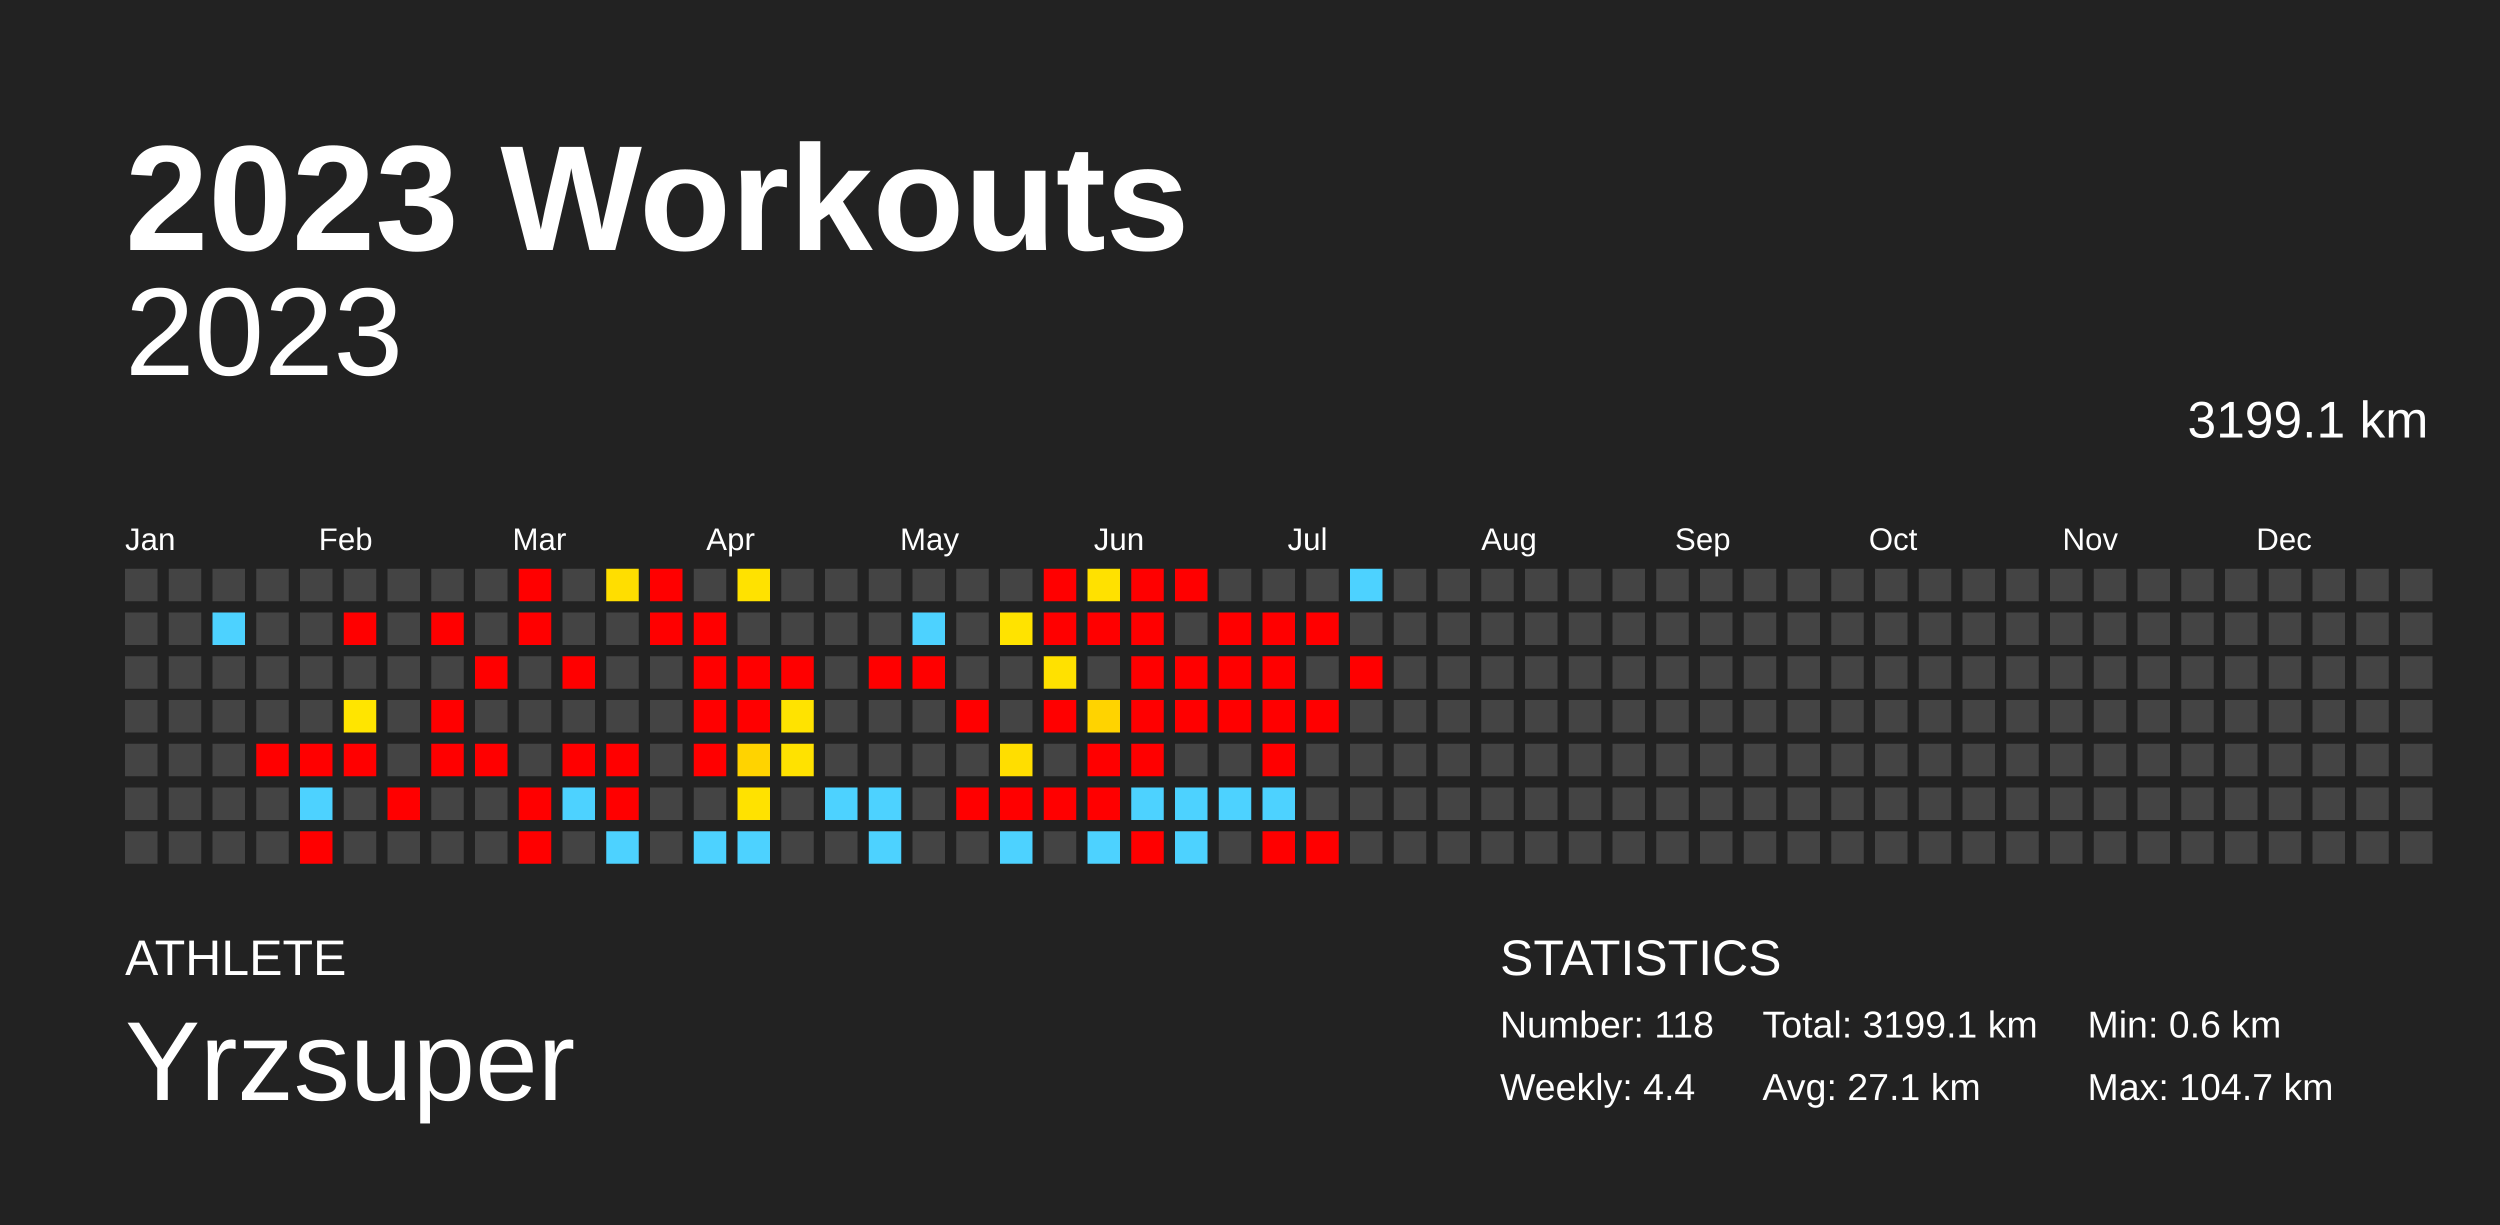
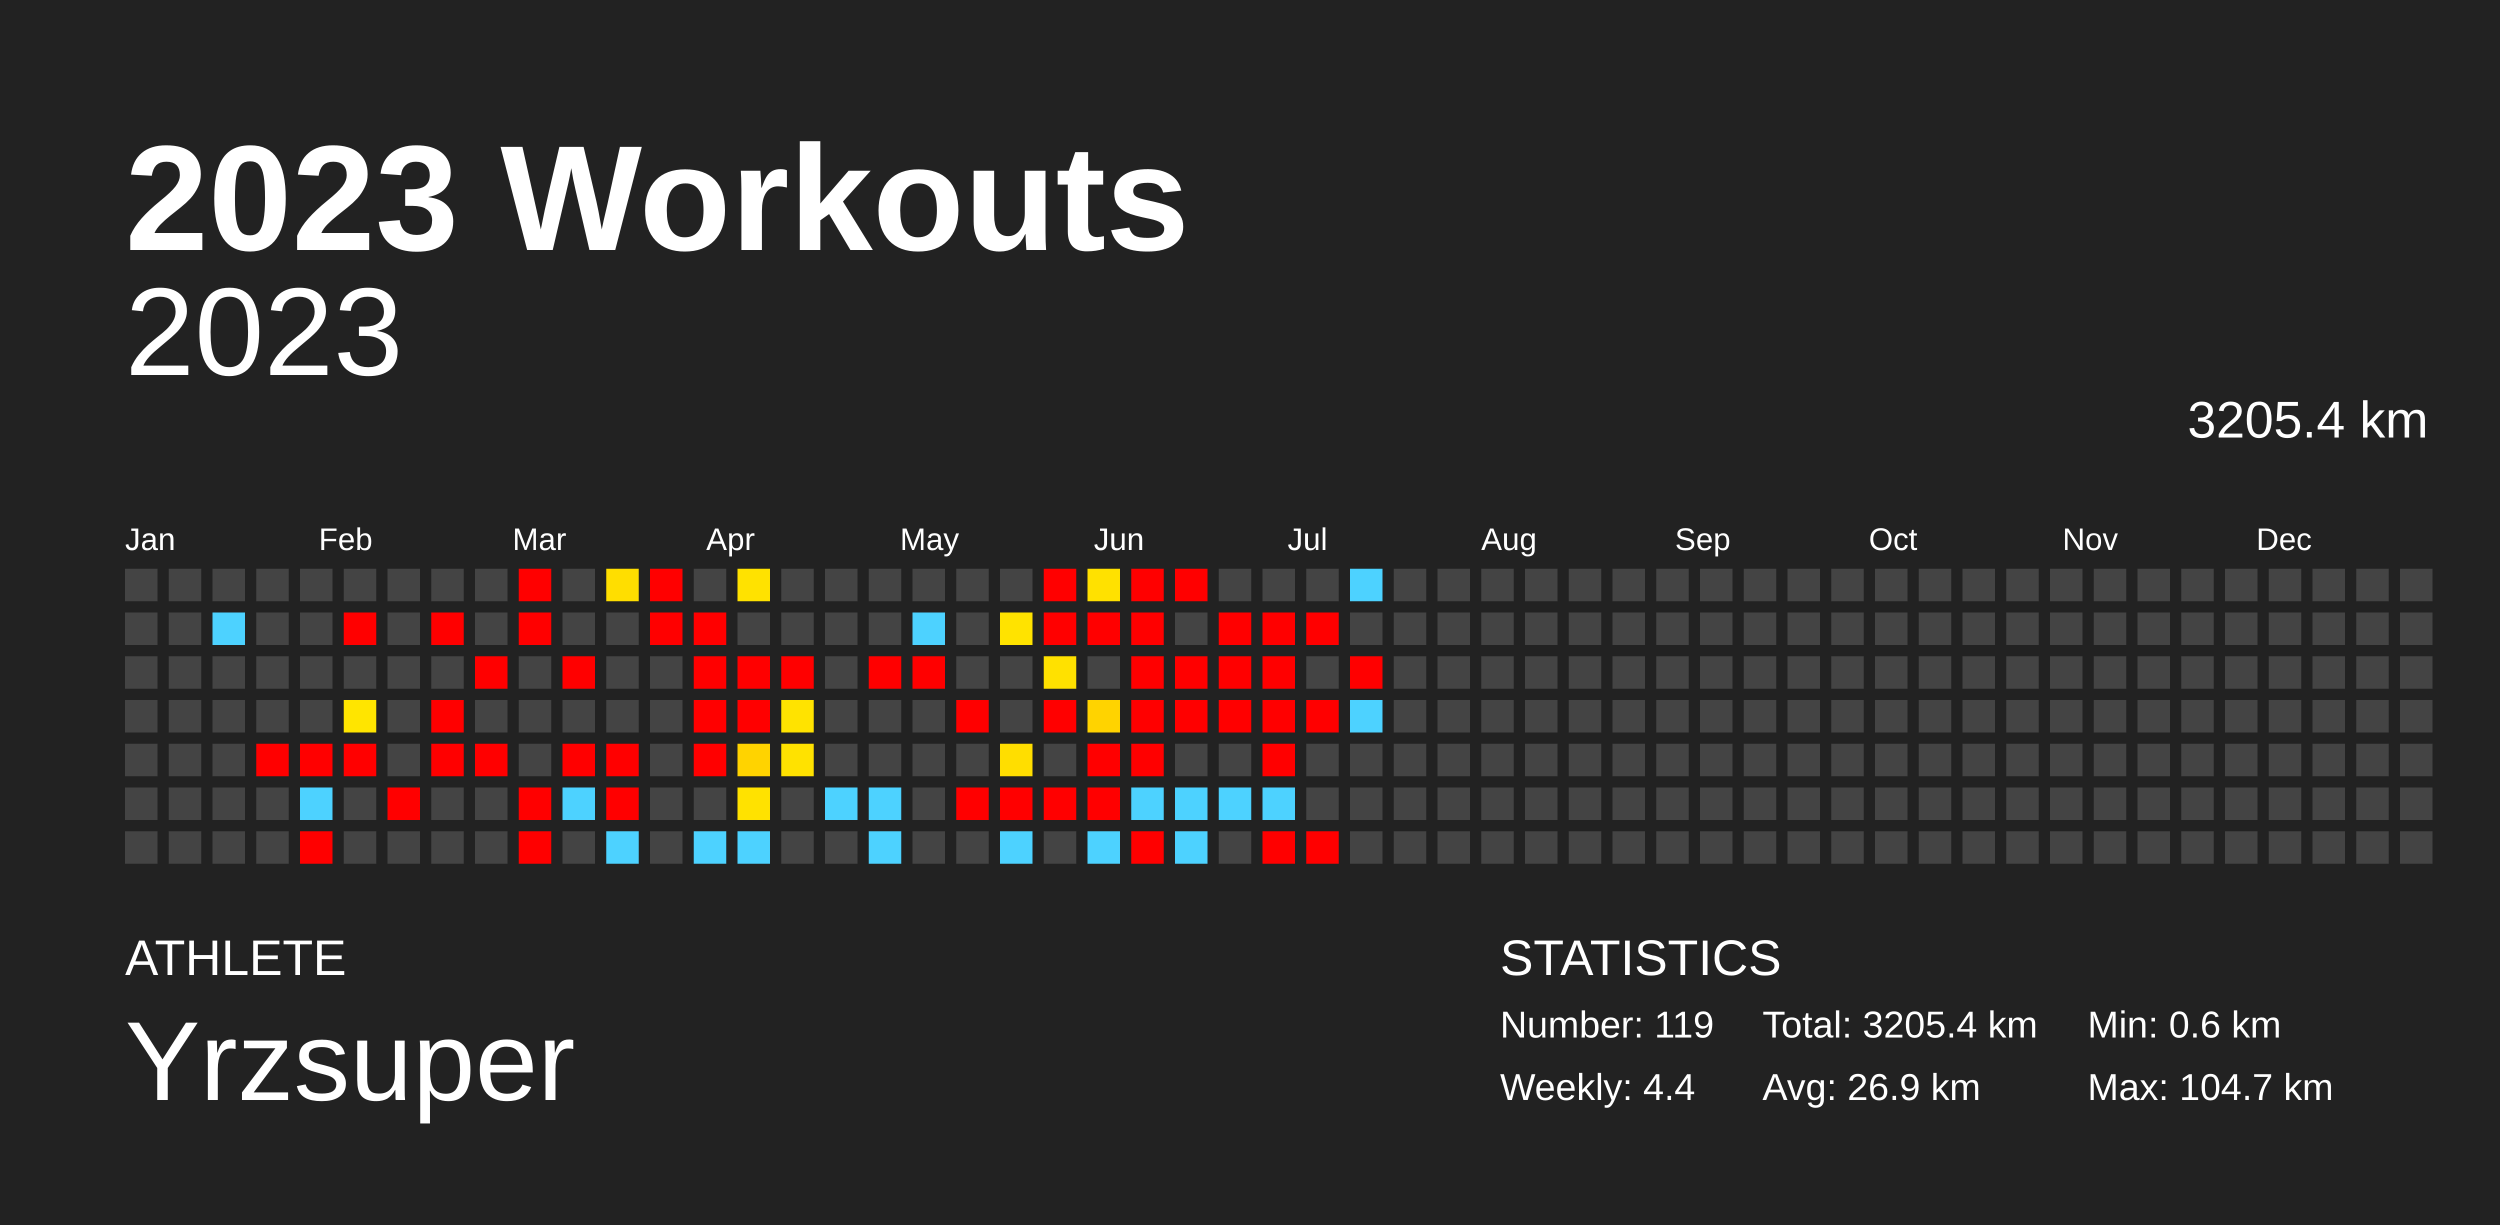
<svg xmlns="http://www.w3.org/2000/svg" baseProfile="full" height="98mm" version="1.1" viewBox="0,0,200,98" width="200mm">
  <defs />
  <rect fill="#222222" height="98" width="200" x="0" y="0" />
  <text fill="#FFFFFF" style="font-size:12px; font-family:Arial; font-weight:bold;" x="10" y="20">2023 Workouts</text>
  <text fill="#FFFFFF" style="font-size:4px; font-family:Arial" x="10" y="78">ATHLETE</text>
  <text fill="#FFFFFF" style="font-size:9px; font-family:Arial" x="10" y="88">Yrzsuper</text>
  <text fill="#FFFFFF" style="font-size:4px; font-family:Arial" x="120" y="78">STATISTICS</text>
-   <text fill="#FFFFFF" style="font-size:3px; font-family:Arial" x="120" y="83">Number: 118</text>
+   <text fill="#FFFFFF" style="font-size:3px; font-family:Arial" x="120" y="83">Number: 119</text>
  <text fill="#FFFFFF" style="font-size:3px; font-family:Arial" x="120" y="88">Weekly: 4.4</text>
-   <text fill="#FFFFFF" style="font-size:3px; font-family:Arial" x="141" y="83">Total: 3199.1 km</text>
-   <text fill="#FFFFFF" style="font-size:3px; font-family:Arial" x="141" y="88">Avg: 27.1 km</text>
+   <text fill="#FFFFFF" style="font-size:3px; font-family:Arial" x="141" y="83">Total: 3205.4 km</text>
+   <text fill="#FFFFFF" style="font-size:3px; font-family:Arial" x="141" y="88">Avg: 26.9 km</text>
  <text fill="#FFFFFF" style="font-size:3px; font-family:Arial" x="167" y="83">Min: 0.6 km</text>
  <text fill="#FFFFFF" style="font-size:3px; font-family:Arial" x="167" y="88">Max: 104.7 km</text>
  <text alignment-baseline="hanging" fill="#FFFFFF" style="font-size:10.0px; font-family:Arial;" x="10" y="30">2023</text>
-   <text alignment-baseline="hanging" fill="#FFFFFF" style="font-size:4.125px; font-family:Arial;" x="175" y="35">3199.1 km</text>
+   <text alignment-baseline="hanging" fill="#FFFFFF" style="font-size:4.125px; font-family:Arial;" x="175" y="35">3205.4 km</text>
  <text fill="#FFFFFF" style="font-size:2.5px; font-family:Arial" x="10.0" y="44">Jan</text>
  <text fill="#FFFFFF" style="font-size:2.5px; font-family:Arial" x="25.5" y="44">Feb</text>
  <text fill="#FFFFFF" style="font-size:2.5px; font-family:Arial" x="41.0" y="44">Mar</text>
  <text fill="#FFFFFF" style="font-size:2.5px; font-family:Arial" x="56.5" y="44">Apr</text>
  <text fill="#FFFFFF" style="font-size:2.5px; font-family:Arial" x="72.0" y="44">May</text>
  <text fill="#FFFFFF" style="font-size:2.5px; font-family:Arial" x="87.5" y="44">Jun</text>
  <text fill="#FFFFFF" style="font-size:2.5px; font-family:Arial" x="103.0" y="44">Jul</text>
  <text fill="#FFFFFF" style="font-size:2.5px; font-family:Arial" x="118.5" y="44">Aug</text>
  <text fill="#FFFFFF" style="font-size:2.5px; font-family:Arial" x="134.0" y="44">Sep</text>
  <text fill="#FFFFFF" style="font-size:2.5px; font-family:Arial" x="149.5" y="44">Oct</text>
  <text fill="#FFFFFF" style="font-size:2.5px; font-family:Arial" x="165.0" y="44">Nov</text>
  <text fill="#FFFFFF" style="font-size:2.5px; font-family:Arial" x="180.5" y="44">Dec</text>
  <rect fill="#444444" height="2.6" width="2.6" x="10.0" y="45.5" />
  <rect fill="#444444" height="2.6" width="2.6" x="10.0" y="49.0" />
  <rect fill="#444444" height="2.6" width="2.6" x="10.0" y="52.5" />
  <rect fill="#444444" height="2.6" width="2.6" x="10.0" y="56.0" />
  <rect fill="#444444" height="2.6" width="2.6" x="10.0" y="59.5" />
  <rect fill="#444444" height="2.6" width="2.6" x="10.0" y="63.0" />
  <rect fill="#444444" height="2.6" width="2.6" x="10.0" y="66.5" />
  <rect fill="#444444" height="2.6" width="2.6" x="13.5" y="45.5" />
  <rect fill="#444444" height="2.6" width="2.6" x="13.5" y="49.0" />
  <rect fill="#444444" height="2.6" width="2.6" x="13.5" y="52.5" />
  <rect fill="#444444" height="2.6" width="2.6" x="13.5" y="56.0" />
  <rect fill="#444444" height="2.6" width="2.6" x="13.5" y="59.5" />
  <rect fill="#444444" height="2.6" width="2.6" x="13.5" y="63.0" />
  <rect fill="#444444" height="2.6" width="2.6" x="13.5" y="66.5" />
  <rect fill="#444444" height="2.6" width="2.6" x="17.0" y="45.5" />
  <rect fill="#4dd2ff" height="2.6" width="2.6" x="17.0" y="49.0" />
  <rect fill="#444444" height="2.6" width="2.6" x="17.0" y="52.5" />
  <rect fill="#444444" height="2.6" width="2.6" x="17.0" y="56.0" />
  <rect fill="#444444" height="2.6" width="2.6" x="17.0" y="59.5" />
  <rect fill="#444444" height="2.6" width="2.6" x="17.0" y="63.0" />
  <rect fill="#444444" height="2.6" width="2.6" x="17.0" y="66.5" />
  <rect fill="#444444" height="2.6" width="2.6" x="20.5" y="45.5" />
  <rect fill="#444444" height="2.6" width="2.6" x="20.5" y="49.0" />
  <rect fill="#444444" height="2.6" width="2.6" x="20.5" y="52.5" />
  <rect fill="#444444" height="2.6" width="2.6" x="20.5" y="56.0" />
  <rect fill="red" height="2.6" width="2.6" x="20.5" y="59.5" />
  <rect fill="#444444" height="2.6" width="2.6" x="20.5" y="63.0" />
  <rect fill="#444444" height="2.6" width="2.6" x="20.5" y="66.5" />
  <rect fill="#444444" height="2.6" width="2.6" x="24.0" y="45.5" />
  <rect fill="#444444" height="2.6" width="2.6" x="24.0" y="49.0" />
  <rect fill="#444444" height="2.6" width="2.6" x="24.0" y="52.5" />
  <rect fill="#444444" height="2.6" width="2.6" x="24.0" y="56.0" />
  <rect fill="red" height="2.6" width="2.6" x="24.0" y="59.5" />
  <rect fill="#4dd2ff" height="2.6" width="2.6" x="24.0" y="63.0" />
  <rect fill="red" height="2.6" width="2.6" x="24.0" y="66.5" />
  <rect fill="#444444" height="2.6" width="2.6" x="27.5" y="45.5" />
  <rect fill="red" height="2.6" width="2.6" x="27.5" y="49.0" />
  <rect fill="#444444" height="2.6" width="2.6" x="27.5" y="52.5" />
  <rect fill="#ffe500" height="2.6" width="2.6" x="27.5" y="56.0" />
  <rect fill="red" height="2.6" width="2.6" x="27.5" y="59.5" />
  <rect fill="#444444" height="2.6" width="2.6" x="27.5" y="63.0" />
  <rect fill="#444444" height="2.6" width="2.6" x="27.5" y="66.5" />
  <rect fill="#444444" height="2.6" width="2.6" x="31.0" y="45.5" />
  <rect fill="#444444" height="2.6" width="2.6" x="31.0" y="49.0" />
  <rect fill="#444444" height="2.6" width="2.6" x="31.0" y="52.5" />
  <rect fill="#444444" height="2.6" width="2.6" x="31.0" y="56.0" />
  <rect fill="#444444" height="2.6" width="2.6" x="31.0" y="59.5" />
  <rect fill="red" height="2.6" width="2.6" x="31.0" y="63.0" />
  <rect fill="#444444" height="2.6" width="2.6" x="31.0" y="66.5" />
  <rect fill="#444444" height="2.6" width="2.6" x="34.5" y="45.5" />
  <rect fill="red" height="2.6" width="2.6" x="34.5" y="49.0" />
  <rect fill="#444444" height="2.6" width="2.6" x="34.5" y="52.5" />
  <rect fill="red" height="2.6" width="2.6" x="34.5" y="56.0" />
  <rect fill="red" height="2.6" width="2.6" x="34.5" y="59.5" />
  <rect fill="#444444" height="2.6" width="2.6" x="34.5" y="63.0" />
  <rect fill="#444444" height="2.6" width="2.6" x="34.5" y="66.5" />
  <rect fill="#444444" height="2.6" width="2.6" x="38.0" y="45.5" />
  <rect fill="#444444" height="2.6" width="2.6" x="38.0" y="49.0" />
  <rect fill="red" height="2.6" width="2.6" x="38.0" y="52.5" />
  <rect fill="#444444" height="2.6" width="2.6" x="38.0" y="56.0" />
  <rect fill="red" height="2.6" width="2.6" x="38.0" y="59.5" />
  <rect fill="#444444" height="2.6" width="2.6" x="38.0" y="63.0" />
  <rect fill="#444444" height="2.6" width="2.6" x="38.0" y="66.5" />
  <rect fill="red" height="2.6" width="2.6" x="41.5" y="45.5" />
  <rect fill="red" height="2.6" width="2.6" x="41.5" y="49.0" />
  <rect fill="#444444" height="2.6" width="2.6" x="41.5" y="52.5" />
  <rect fill="#444444" height="2.6" width="2.6" x="41.5" y="56.0" />
  <rect fill="#444444" height="2.6" width="2.6" x="41.5" y="59.5" />
  <rect fill="red" height="2.6" width="2.6" x="41.5" y="63.0" />
  <rect fill="red" height="2.6" width="2.6" x="41.5" y="66.5" />
  <rect fill="#444444" height="2.6" width="2.6" x="45.0" y="45.5" />
  <rect fill="#444444" height="2.6" width="2.6" x="45.0" y="49.0" />
  <rect fill="red" height="2.6" width="2.6" x="45.0" y="52.5" />
  <rect fill="#444444" height="2.6" width="2.6" x="45.0" y="56.0" />
  <rect fill="red" height="2.6" width="2.6" x="45.0" y="59.5" />
  <rect fill="#4dd2ff" height="2.6" width="2.6" x="45.0" y="63.0" />
  <rect fill="#444444" height="2.6" width="2.6" x="45.0" y="66.5" />
  <rect fill="#ffde00" height="2.6" width="2.6" x="48.5" y="45.5" />
  <rect fill="#444444" height="2.6" width="2.6" x="48.5" y="49.0" />
  <rect fill="#444444" height="2.6" width="2.6" x="48.5" y="52.5" />
  <rect fill="#444444" height="2.6" width="2.6" x="48.5" y="56.0" />
  <rect fill="red" height="2.6" width="2.6" x="48.5" y="59.5" />
  <rect fill="red" height="2.6" width="2.6" x="48.5" y="63.0" />
  <rect fill="#4dd2ff" height="2.6" width="2.6" x="48.5" y="66.5" />
  <rect fill="red" height="2.6" width="2.6" x="52.0" y="45.5" />
  <rect fill="red" height="2.6" width="2.6" x="52.0" y="49.0" />
  <rect fill="#444444" height="2.6" width="2.6" x="52.0" y="52.5" />
  <rect fill="#444444" height="2.6" width="2.6" x="52.0" y="56.0" />
  <rect fill="#444444" height="2.6" width="2.6" x="52.0" y="59.5" />
  <rect fill="#444444" height="2.6" width="2.6" x="52.0" y="63.0" />
  <rect fill="#444444" height="2.6" width="2.6" x="52.0" y="66.5" />
  <rect fill="#444444" height="2.6" width="2.6" x="55.5" y="45.5" />
  <rect fill="red" height="2.6" width="2.6" x="55.5" y="49.0" />
  <rect fill="red" height="2.6" width="2.6" x="55.5" y="52.5" />
  <rect fill="red" height="2.6" width="2.6" x="55.5" y="56.0" />
  <rect fill="red" height="2.6" width="2.6" x="55.5" y="59.5" />
  <rect fill="#444444" height="2.6" width="2.6" x="55.5" y="63.0" />
  <rect fill="#4dd2ff" height="2.6" width="2.6" x="55.5" y="66.5" />
  <rect fill="#ffe200" height="2.6" width="2.6" x="59.0" y="45.5" />
  <rect fill="#444444" height="2.6" width="2.6" x="59.0" y="49.0" />
  <rect fill="red" height="2.6" width="2.6" x="59.0" y="52.5" />
  <rect fill="red" height="2.6" width="2.6" x="59.0" y="56.0" />
  <rect fill="#ffd300" height="2.6" width="2.6" x="59.0" y="59.5" />
  <rect fill="#ffe200" height="2.6" width="2.6" x="59.0" y="63.0" />
  <rect fill="#4dd2ff" height="2.6" width="2.6" x="59.0" y="66.5" />
  <rect fill="#444444" height="2.6" width="2.6" x="62.5" y="45.5" />
  <rect fill="#444444" height="2.6" width="2.6" x="62.5" y="49.0" />
  <rect fill="red" height="2.6" width="2.6" x="62.5" y="52.5" />
  <rect fill="#ffe300" height="2.6" width="2.6" x="62.5" y="56.0" />
  <rect fill="#ffe200" height="2.6" width="2.6" x="62.5" y="59.5" />
  <rect fill="#444444" height="2.6" width="2.6" x="62.5" y="63.0" />
  <rect fill="#444444" height="2.6" width="2.6" x="62.5" y="66.5" />
  <rect fill="#444444" height="2.6" width="2.6" x="66.0" y="45.5" />
  <rect fill="#444444" height="2.6" width="2.6" x="66.0" y="49.0" />
  <rect fill="#444444" height="2.6" width="2.6" x="66.0" y="52.5" />
  <rect fill="#444444" height="2.6" width="2.6" x="66.0" y="56.0" />
  <rect fill="#444444" height="2.6" width="2.6" x="66.0" y="59.5" />
  <rect fill="#4dd2ff" height="2.6" width="2.6" x="66.0" y="63.0" />
  <rect fill="#444444" height="2.6" width="2.6" x="66.0" y="66.5" />
  <rect fill="#444444" height="2.6" width="2.6" x="69.5" y="45.5" />
  <rect fill="#444444" height="2.6" width="2.6" x="69.5" y="49.0" />
  <rect fill="red" height="2.6" width="2.6" x="69.5" y="52.5" />
  <rect fill="#444444" height="2.6" width="2.6" x="69.5" y="56.0" />
  <rect fill="#444444" height="2.6" width="2.6" x="69.5" y="59.5" />
  <rect fill="#4dd2ff" height="2.6" width="2.6" x="69.5" y="63.0" />
  <rect fill="#4dd2ff" height="2.6" width="2.6" x="69.5" y="66.5" />
  <rect fill="#444444" height="2.6" width="2.6" x="73.0" y="45.5" />
  <rect fill="#4dd2ff" height="2.6" width="2.6" x="73.0" y="49.0" />
  <rect fill="red" height="2.6" width="2.6" x="73.0" y="52.5" />
  <rect fill="#444444" height="2.6" width="2.6" x="73.0" y="56.0" />
  <rect fill="#444444" height="2.6" width="2.6" x="73.0" y="59.5" />
  <rect fill="#444444" height="2.6" width="2.6" x="73.0" y="63.0" />
  <rect fill="#444444" height="2.6" width="2.6" x="73.0" y="66.5" />
  <rect fill="#444444" height="2.6" width="2.6" x="76.5" y="45.5" />
  <rect fill="#444444" height="2.6" width="2.6" x="76.5" y="49.0" />
  <rect fill="#444444" height="2.6" width="2.6" x="76.5" y="52.5" />
  <rect fill="red" height="2.6" width="2.6" x="76.5" y="56.0" />
  <rect fill="#444444" height="2.6" width="2.6" x="76.5" y="59.5" />
  <rect fill="red" height="2.6" width="2.6" x="76.5" y="63.0" />
  <rect fill="#444444" height="2.6" width="2.6" x="76.5" y="66.5" />
  <rect fill="#444444" height="2.6" width="2.6" x="80.0" y="45.5" />
  <rect fill="#ffe300" height="2.6" width="2.6" x="80.0" y="49.0" />
  <rect fill="#444444" height="2.6" width="2.6" x="80.0" y="52.5" />
  <rect fill="#444444" height="2.6" width="2.6" x="80.0" y="56.0" />
  <rect fill="#ffde00" height="2.6" width="2.6" x="80.0" y="59.5" />
  <rect fill="red" height="2.6" width="2.6" x="80.0" y="63.0" />
  <rect fill="#4dd2ff" height="2.6" width="2.6" x="80.0" y="66.5" />
  <rect fill="red" height="2.6" width="2.6" x="83.5" y="45.5" />
  <rect fill="red" height="2.6" width="2.6" x="83.5" y="49.0" />
  <rect fill="#ffe100" height="2.6" width="2.6" x="83.5" y="52.5" />
  <rect fill="red" height="2.6" width="2.6" x="83.5" y="56.0" />
  <rect fill="#444444" height="2.6" width="2.6" x="83.5" y="59.5" />
  <rect fill="red" height="2.6" width="2.6" x="83.5" y="63.0" />
  <rect fill="#444444" height="2.6" width="2.6" x="83.5" y="66.5" />
  <rect fill="#ffe100" height="2.6" width="2.6" x="87.0" y="45.5" />
  <rect fill="red" height="2.6" width="2.6" x="87.0" y="49.0" />
  <rect fill="#444444" height="2.6" width="2.6" x="87.0" y="52.5" />
  <rect fill="#ffd300" height="2.6" width="2.6" x="87.0" y="56.0" />
  <rect fill="red" height="2.6" width="2.6" x="87.0" y="59.5" />
  <rect fill="red" height="2.6" width="2.6" x="87.0" y="63.0" />
  <rect fill="#4dd2ff" height="2.6" width="2.6" x="87.0" y="66.5" />
  <rect fill="red" height="2.6" width="2.6" x="90.5" y="45.5" />
  <rect fill="red" height="2.6" width="2.6" x="90.5" y="49.0" />
  <rect fill="red" height="2.6" width="2.6" x="90.5" y="52.5" />
  <rect fill="red" height="2.6" width="2.6" x="90.5" y="56.0" />
  <rect fill="red" height="2.6" width="2.6" x="90.5" y="59.5" />
  <rect fill="#4dd2ff" height="2.6" width="2.6" x="90.5" y="63.0" />
  <rect fill="red" height="2.6" width="2.6" x="90.5" y="66.5" />
  <rect fill="red" height="2.6" width="2.6" x="94.0" y="45.5" />
  <rect fill="#444444" height="2.6" width="2.6" x="94.0" y="49.0" />
  <rect fill="red" height="2.6" width="2.6" x="94.0" y="52.5" />
  <rect fill="red" height="2.6" width="2.6" x="94.0" y="56.0" />
  <rect fill="#444444" height="2.6" width="2.6" x="94.0" y="59.5" />
  <rect fill="#4dd2ff" height="2.6" width="2.6" x="94.0" y="63.0" />
  <rect fill="#4dd2ff" height="2.6" width="2.6" x="94.0" y="66.5" />
  <rect fill="#444444" height="2.6" width="2.6" x="97.5" y="45.5" />
  <rect fill="red" height="2.6" width="2.6" x="97.5" y="49.0" />
  <rect fill="red" height="2.6" width="2.6" x="97.5" y="52.5" />
  <rect fill="red" height="2.6" width="2.6" x="97.5" y="56.0" />
  <rect fill="#444444" height="2.6" width="2.6" x="97.5" y="59.5" />
  <rect fill="#4dd2ff" height="2.6" width="2.6" x="97.5" y="63.0" />
  <rect fill="#444444" height="2.6" width="2.6" x="97.5" y="66.5" />
  <rect fill="#444444" height="2.6" width="2.6" x="101.0" y="45.5" />
  <rect fill="red" height="2.6" width="2.6" x="101.0" y="49.0" />
  <rect fill="red" height="2.6" width="2.6" x="101.0" y="52.5" />
  <rect fill="red" height="2.6" width="2.6" x="101.0" y="56.0" />
  <rect fill="red" height="2.6" width="2.6" x="101.0" y="59.5" />
  <rect fill="#4dd2ff" height="2.6" width="2.6" x="101.0" y="63.0" />
  <rect fill="red" height="2.6" width="2.6" x="101.0" y="66.5" />
  <rect fill="#444444" height="2.6" width="2.6" x="104.5" y="45.5" />
  <rect fill="red" height="2.6" width="2.6" x="104.5" y="49.0" />
  <rect fill="#444444" height="2.6" width="2.6" x="104.5" y="52.5" />
  <rect fill="red" height="2.6" width="2.6" x="104.5" y="56.0" />
  <rect fill="#444444" height="2.6" width="2.6" x="104.5" y="59.5" />
  <rect fill="#444444" height="2.6" width="2.6" x="104.5" y="63.0" />
  <rect fill="red" height="2.6" width="2.6" x="104.5" y="66.5" />
  <rect fill="#4dd2ff" height="2.6" width="2.6" x="108.0" y="45.5" />
  <rect fill="#444444" height="2.6" width="2.6" x="108.0" y="49.0" />
  <rect fill="red" height="2.6" width="2.6" x="108.0" y="52.5" />
-   <rect fill="#444444" height="2.6" width="2.6" x="108.0" y="56.0" />
+   <rect fill="#4dd2ff" height="2.6" width="2.6" x="108.0" y="56.0" />
  <rect fill="#444444" height="2.6" width="2.6" x="108.0" y="59.5" />
  <rect fill="#444444" height="2.6" width="2.6" x="108.0" y="63.0" />
  <rect fill="#444444" height="2.6" width="2.6" x="108.0" y="66.5" />
  <rect fill="#444444" height="2.6" width="2.6" x="111.5" y="45.5" />
  <rect fill="#444444" height="2.6" width="2.6" x="111.5" y="49.0" />
  <rect fill="#444444" height="2.6" width="2.6" x="111.5" y="52.5" />
  <rect fill="#444444" height="2.6" width="2.6" x="111.5" y="56.0" />
  <rect fill="#444444" height="2.6" width="2.6" x="111.5" y="59.5" />
  <rect fill="#444444" height="2.6" width="2.6" x="111.5" y="63.0" />
  <rect fill="#444444" height="2.6" width="2.6" x="111.5" y="66.5" />
  <rect fill="#444444" height="2.6" width="2.6" x="115.0" y="45.5" />
  <rect fill="#444444" height="2.6" width="2.6" x="115.0" y="49.0" />
  <rect fill="#444444" height="2.6" width="2.6" x="115.0" y="52.5" />
  <rect fill="#444444" height="2.6" width="2.6" x="115.0" y="56.0" />
  <rect fill="#444444" height="2.6" width="2.6" x="115.0" y="59.5" />
  <rect fill="#444444" height="2.6" width="2.6" x="115.0" y="63.0" />
  <rect fill="#444444" height="2.6" width="2.6" x="115.0" y="66.5" />
  <rect fill="#444444" height="2.6" width="2.6" x="118.5" y="45.5" />
  <rect fill="#444444" height="2.6" width="2.6" x="118.5" y="49.0" />
  <rect fill="#444444" height="2.6" width="2.6" x="118.5" y="52.5" />
  <rect fill="#444444" height="2.6" width="2.6" x="118.5" y="56.0" />
  <rect fill="#444444" height="2.6" width="2.6" x="118.5" y="59.5" />
  <rect fill="#444444" height="2.6" width="2.6" x="118.5" y="63.0" />
  <rect fill="#444444" height="2.6" width="2.6" x="118.5" y="66.5" />
  <rect fill="#444444" height="2.6" width="2.6" x="122.0" y="45.5" />
  <rect fill="#444444" height="2.6" width="2.6" x="122.0" y="49.0" />
  <rect fill="#444444" height="2.6" width="2.6" x="122.0" y="52.5" />
  <rect fill="#444444" height="2.6" width="2.6" x="122.0" y="56.0" />
  <rect fill="#444444" height="2.6" width="2.6" x="122.0" y="59.5" />
  <rect fill="#444444" height="2.6" width="2.6" x="122.0" y="63.0" />
  <rect fill="#444444" height="2.6" width="2.6" x="122.0" y="66.5" />
  <rect fill="#444444" height="2.6" width="2.6" x="125.5" y="45.5" />
  <rect fill="#444444" height="2.6" width="2.6" x="125.5" y="49.0" />
  <rect fill="#444444" height="2.6" width="2.6" x="125.5" y="52.5" />
  <rect fill="#444444" height="2.6" width="2.6" x="125.5" y="56.0" />
  <rect fill="#444444" height="2.6" width="2.6" x="125.5" y="59.5" />
  <rect fill="#444444" height="2.6" width="2.6" x="125.5" y="63.0" />
  <rect fill="#444444" height="2.6" width="2.6" x="125.5" y="66.5" />
  <rect fill="#444444" height="2.6" width="2.6" x="129.0" y="45.5" />
  <rect fill="#444444" height="2.6" width="2.6" x="129.0" y="49.0" />
  <rect fill="#444444" height="2.6" width="2.6" x="129.0" y="52.5" />
  <rect fill="#444444" height="2.6" width="2.6" x="129.0" y="56.0" />
  <rect fill="#444444" height="2.6" width="2.6" x="129.0" y="59.5" />
  <rect fill="#444444" height="2.6" width="2.6" x="129.0" y="63.0" />
  <rect fill="#444444" height="2.6" width="2.6" x="129.0" y="66.5" />
  <rect fill="#444444" height="2.6" width="2.6" x="132.5" y="45.5" />
  <rect fill="#444444" height="2.6" width="2.6" x="132.5" y="49.0" />
  <rect fill="#444444" height="2.6" width="2.6" x="132.5" y="52.5" />
  <rect fill="#444444" height="2.6" width="2.6" x="132.5" y="56.0" />
  <rect fill="#444444" height="2.6" width="2.6" x="132.5" y="59.5" />
  <rect fill="#444444" height="2.6" width="2.6" x="132.5" y="63.0" />
  <rect fill="#444444" height="2.6" width="2.6" x="132.5" y="66.5" />
  <rect fill="#444444" height="2.6" width="2.6" x="136.0" y="45.5" />
  <rect fill="#444444" height="2.6" width="2.6" x="136.0" y="49.0" />
  <rect fill="#444444" height="2.6" width="2.6" x="136.0" y="52.5" />
  <rect fill="#444444" height="2.6" width="2.6" x="136.0" y="56.0" />
  <rect fill="#444444" height="2.6" width="2.6" x="136.0" y="59.5" />
  <rect fill="#444444" height="2.6" width="2.6" x="136.0" y="63.0" />
  <rect fill="#444444" height="2.6" width="2.6" x="136.0" y="66.5" />
  <rect fill="#444444" height="2.6" width="2.6" x="139.5" y="45.5" />
  <rect fill="#444444" height="2.6" width="2.6" x="139.5" y="49.0" />
  <rect fill="#444444" height="2.6" width="2.6" x="139.5" y="52.5" />
  <rect fill="#444444" height="2.6" width="2.6" x="139.5" y="56.0" />
  <rect fill="#444444" height="2.6" width="2.6" x="139.5" y="59.5" />
  <rect fill="#444444" height="2.6" width="2.6" x="139.5" y="63.0" />
  <rect fill="#444444" height="2.6" width="2.6" x="139.5" y="66.5" />
  <rect fill="#444444" height="2.6" width="2.6" x="143.0" y="45.5" />
  <rect fill="#444444" height="2.6" width="2.6" x="143.0" y="49.0" />
  <rect fill="#444444" height="2.6" width="2.6" x="143.0" y="52.5" />
  <rect fill="#444444" height="2.6" width="2.6" x="143.0" y="56.0" />
  <rect fill="#444444" height="2.6" width="2.6" x="143.0" y="59.5" />
  <rect fill="#444444" height="2.6" width="2.6" x="143.0" y="63.0" />
  <rect fill="#444444" height="2.6" width="2.6" x="143.0" y="66.5" />
  <rect fill="#444444" height="2.6" width="2.6" x="146.5" y="45.5" />
  <rect fill="#444444" height="2.6" width="2.6" x="146.5" y="49.0" />
  <rect fill="#444444" height="2.6" width="2.6" x="146.5" y="52.5" />
  <rect fill="#444444" height="2.6" width="2.6" x="146.5" y="56.0" />
  <rect fill="#444444" height="2.6" width="2.6" x="146.5" y="59.5" />
  <rect fill="#444444" height="2.6" width="2.6" x="146.5" y="63.0" />
  <rect fill="#444444" height="2.6" width="2.6" x="146.5" y="66.5" />
  <rect fill="#444444" height="2.6" width="2.6" x="150.0" y="45.5" />
  <rect fill="#444444" height="2.6" width="2.6" x="150.0" y="49.0" />
  <rect fill="#444444" height="2.6" width="2.6" x="150.0" y="52.5" />
  <rect fill="#444444" height="2.6" width="2.6" x="150.0" y="56.0" />
  <rect fill="#444444" height="2.6" width="2.6" x="150.0" y="59.5" />
  <rect fill="#444444" height="2.6" width="2.6" x="150.0" y="63.0" />
  <rect fill="#444444" height="2.6" width="2.6" x="150.0" y="66.5" />
  <rect fill="#444444" height="2.6" width="2.6" x="153.5" y="45.5" />
  <rect fill="#444444" height="2.6" width="2.6" x="153.5" y="49.0" />
  <rect fill="#444444" height="2.6" width="2.6" x="153.5" y="52.5" />
  <rect fill="#444444" height="2.6" width="2.6" x="153.5" y="56.0" />
  <rect fill="#444444" height="2.6" width="2.6" x="153.5" y="59.5" />
  <rect fill="#444444" height="2.6" width="2.6" x="153.5" y="63.0" />
  <rect fill="#444444" height="2.6" width="2.6" x="153.5" y="66.5" />
  <rect fill="#444444" height="2.6" width="2.6" x="157.0" y="45.5" />
  <rect fill="#444444" height="2.6" width="2.6" x="157.0" y="49.0" />
  <rect fill="#444444" height="2.6" width="2.6" x="157.0" y="52.5" />
  <rect fill="#444444" height="2.6" width="2.6" x="157.0" y="56.0" />
  <rect fill="#444444" height="2.6" width="2.6" x="157.0" y="59.5" />
  <rect fill="#444444" height="2.6" width="2.6" x="157.0" y="63.0" />
  <rect fill="#444444" height="2.6" width="2.6" x="157.0" y="66.5" />
  <rect fill="#444444" height="2.6" width="2.6" x="160.5" y="45.5" />
  <rect fill="#444444" height="2.6" width="2.6" x="160.5" y="49.0" />
  <rect fill="#444444" height="2.6" width="2.6" x="160.5" y="52.5" />
  <rect fill="#444444" height="2.6" width="2.6" x="160.5" y="56.0" />
  <rect fill="#444444" height="2.6" width="2.6" x="160.5" y="59.5" />
  <rect fill="#444444" height="2.6" width="2.6" x="160.5" y="63.0" />
  <rect fill="#444444" height="2.6" width="2.6" x="160.5" y="66.5" />
  <rect fill="#444444" height="2.6" width="2.6" x="164.0" y="45.5" />
  <rect fill="#444444" height="2.6" width="2.6" x="164.0" y="49.0" />
  <rect fill="#444444" height="2.6" width="2.6" x="164.0" y="52.5" />
  <rect fill="#444444" height="2.6" width="2.6" x="164.0" y="56.0" />
  <rect fill="#444444" height="2.6" width="2.6" x="164.0" y="59.5" />
  <rect fill="#444444" height="2.6" width="2.6" x="164.0" y="63.0" />
  <rect fill="#444444" height="2.6" width="2.6" x="164.0" y="66.5" />
  <rect fill="#444444" height="2.6" width="2.6" x="167.5" y="45.5" />
  <rect fill="#444444" height="2.6" width="2.6" x="167.5" y="49.0" />
  <rect fill="#444444" height="2.6" width="2.6" x="167.5" y="52.5" />
  <rect fill="#444444" height="2.6" width="2.6" x="167.5" y="56.0" />
  <rect fill="#444444" height="2.6" width="2.6" x="167.5" y="59.5" />
  <rect fill="#444444" height="2.6" width="2.6" x="167.5" y="63.0" />
  <rect fill="#444444" height="2.6" width="2.6" x="167.5" y="66.5" />
  <rect fill="#444444" height="2.6" width="2.6" x="171.0" y="45.5" />
  <rect fill="#444444" height="2.6" width="2.6" x="171.0" y="49.0" />
  <rect fill="#444444" height="2.6" width="2.6" x="171.0" y="52.5" />
  <rect fill="#444444" height="2.6" width="2.6" x="171.0" y="56.0" />
  <rect fill="#444444" height="2.6" width="2.6" x="171.0" y="59.5" />
  <rect fill="#444444" height="2.6" width="2.6" x="171.0" y="63.0" />
  <rect fill="#444444" height="2.6" width="2.6" x="171.0" y="66.5" />
  <rect fill="#444444" height="2.6" width="2.6" x="174.5" y="45.5" />
  <rect fill="#444444" height="2.6" width="2.6" x="174.5" y="49.0" />
  <rect fill="#444444" height="2.6" width="2.6" x="174.5" y="52.5" />
  <rect fill="#444444" height="2.6" width="2.6" x="174.5" y="56.0" />
  <rect fill="#444444" height="2.6" width="2.6" x="174.5" y="59.5" />
  <rect fill="#444444" height="2.6" width="2.6" x="174.5" y="63.0" />
  <rect fill="#444444" height="2.6" width="2.6" x="174.5" y="66.5" />
  <rect fill="#444444" height="2.6" width="2.6" x="178.0" y="45.5" />
  <rect fill="#444444" height="2.6" width="2.6" x="178.0" y="49.0" />
  <rect fill="#444444" height="2.6" width="2.6" x="178.0" y="52.5" />
  <rect fill="#444444" height="2.6" width="2.6" x="178.0" y="56.0" />
  <rect fill="#444444" height="2.6" width="2.6" x="178.0" y="59.5" />
  <rect fill="#444444" height="2.6" width="2.6" x="178.0" y="63.0" />
  <rect fill="#444444" height="2.6" width="2.6" x="178.0" y="66.5" />
  <rect fill="#444444" height="2.6" width="2.6" x="181.5" y="45.5" />
  <rect fill="#444444" height="2.6" width="2.6" x="181.5" y="49.0" />
  <rect fill="#444444" height="2.6" width="2.6" x="181.5" y="52.5" />
  <rect fill="#444444" height="2.6" width="2.6" x="181.5" y="56.0" />
  <rect fill="#444444" height="2.6" width="2.6" x="181.5" y="59.5" />
  <rect fill="#444444" height="2.6" width="2.6" x="181.5" y="63.0" />
  <rect fill="#444444" height="2.6" width="2.6" x="181.5" y="66.5" />
  <rect fill="#444444" height="2.6" width="2.6" x="185.0" y="45.5" />
  <rect fill="#444444" height="2.6" width="2.6" x="185.0" y="49.0" />
  <rect fill="#444444" height="2.6" width="2.6" x="185.0" y="52.5" />
  <rect fill="#444444" height="2.6" width="2.6" x="185.0" y="56.0" />
  <rect fill="#444444" height="2.6" width="2.6" x="185.0" y="59.5" />
  <rect fill="#444444" height="2.6" width="2.6" x="185.0" y="63.0" />
  <rect fill="#444444" height="2.6" width="2.6" x="185.0" y="66.5" />
  <rect fill="#444444" height="2.6" width="2.6" x="188.5" y="45.5" />
  <rect fill="#444444" height="2.6" width="2.6" x="188.5" y="49.0" />
  <rect fill="#444444" height="2.6" width="2.6" x="188.5" y="52.5" />
  <rect fill="#444444" height="2.6" width="2.6" x="188.5" y="56.0" />
  <rect fill="#444444" height="2.6" width="2.6" x="188.5" y="59.5" />
  <rect fill="#444444" height="2.6" width="2.6" x="188.5" y="63.0" />
  <rect fill="#444444" height="2.6" width="2.6" x="188.5" y="66.5" />
  <rect fill="#444444" height="2.6" width="2.6" x="192.0" y="45.5" />
  <rect fill="#444444" height="2.6" width="2.6" x="192.0" y="49.0" />
  <rect fill="#444444" height="2.6" width="2.6" x="192.0" y="52.5" />
  <rect fill="#444444" height="2.6" width="2.6" x="192.0" y="56.0" />
  <rect fill="#444444" height="2.6" width="2.6" x="192.0" y="59.5" />
  <rect fill="#444444" height="2.6" width="2.6" x="192.0" y="63.0" />
  <rect fill="#444444" height="2.6" width="2.6" x="192.0" y="66.5" />
</svg>
